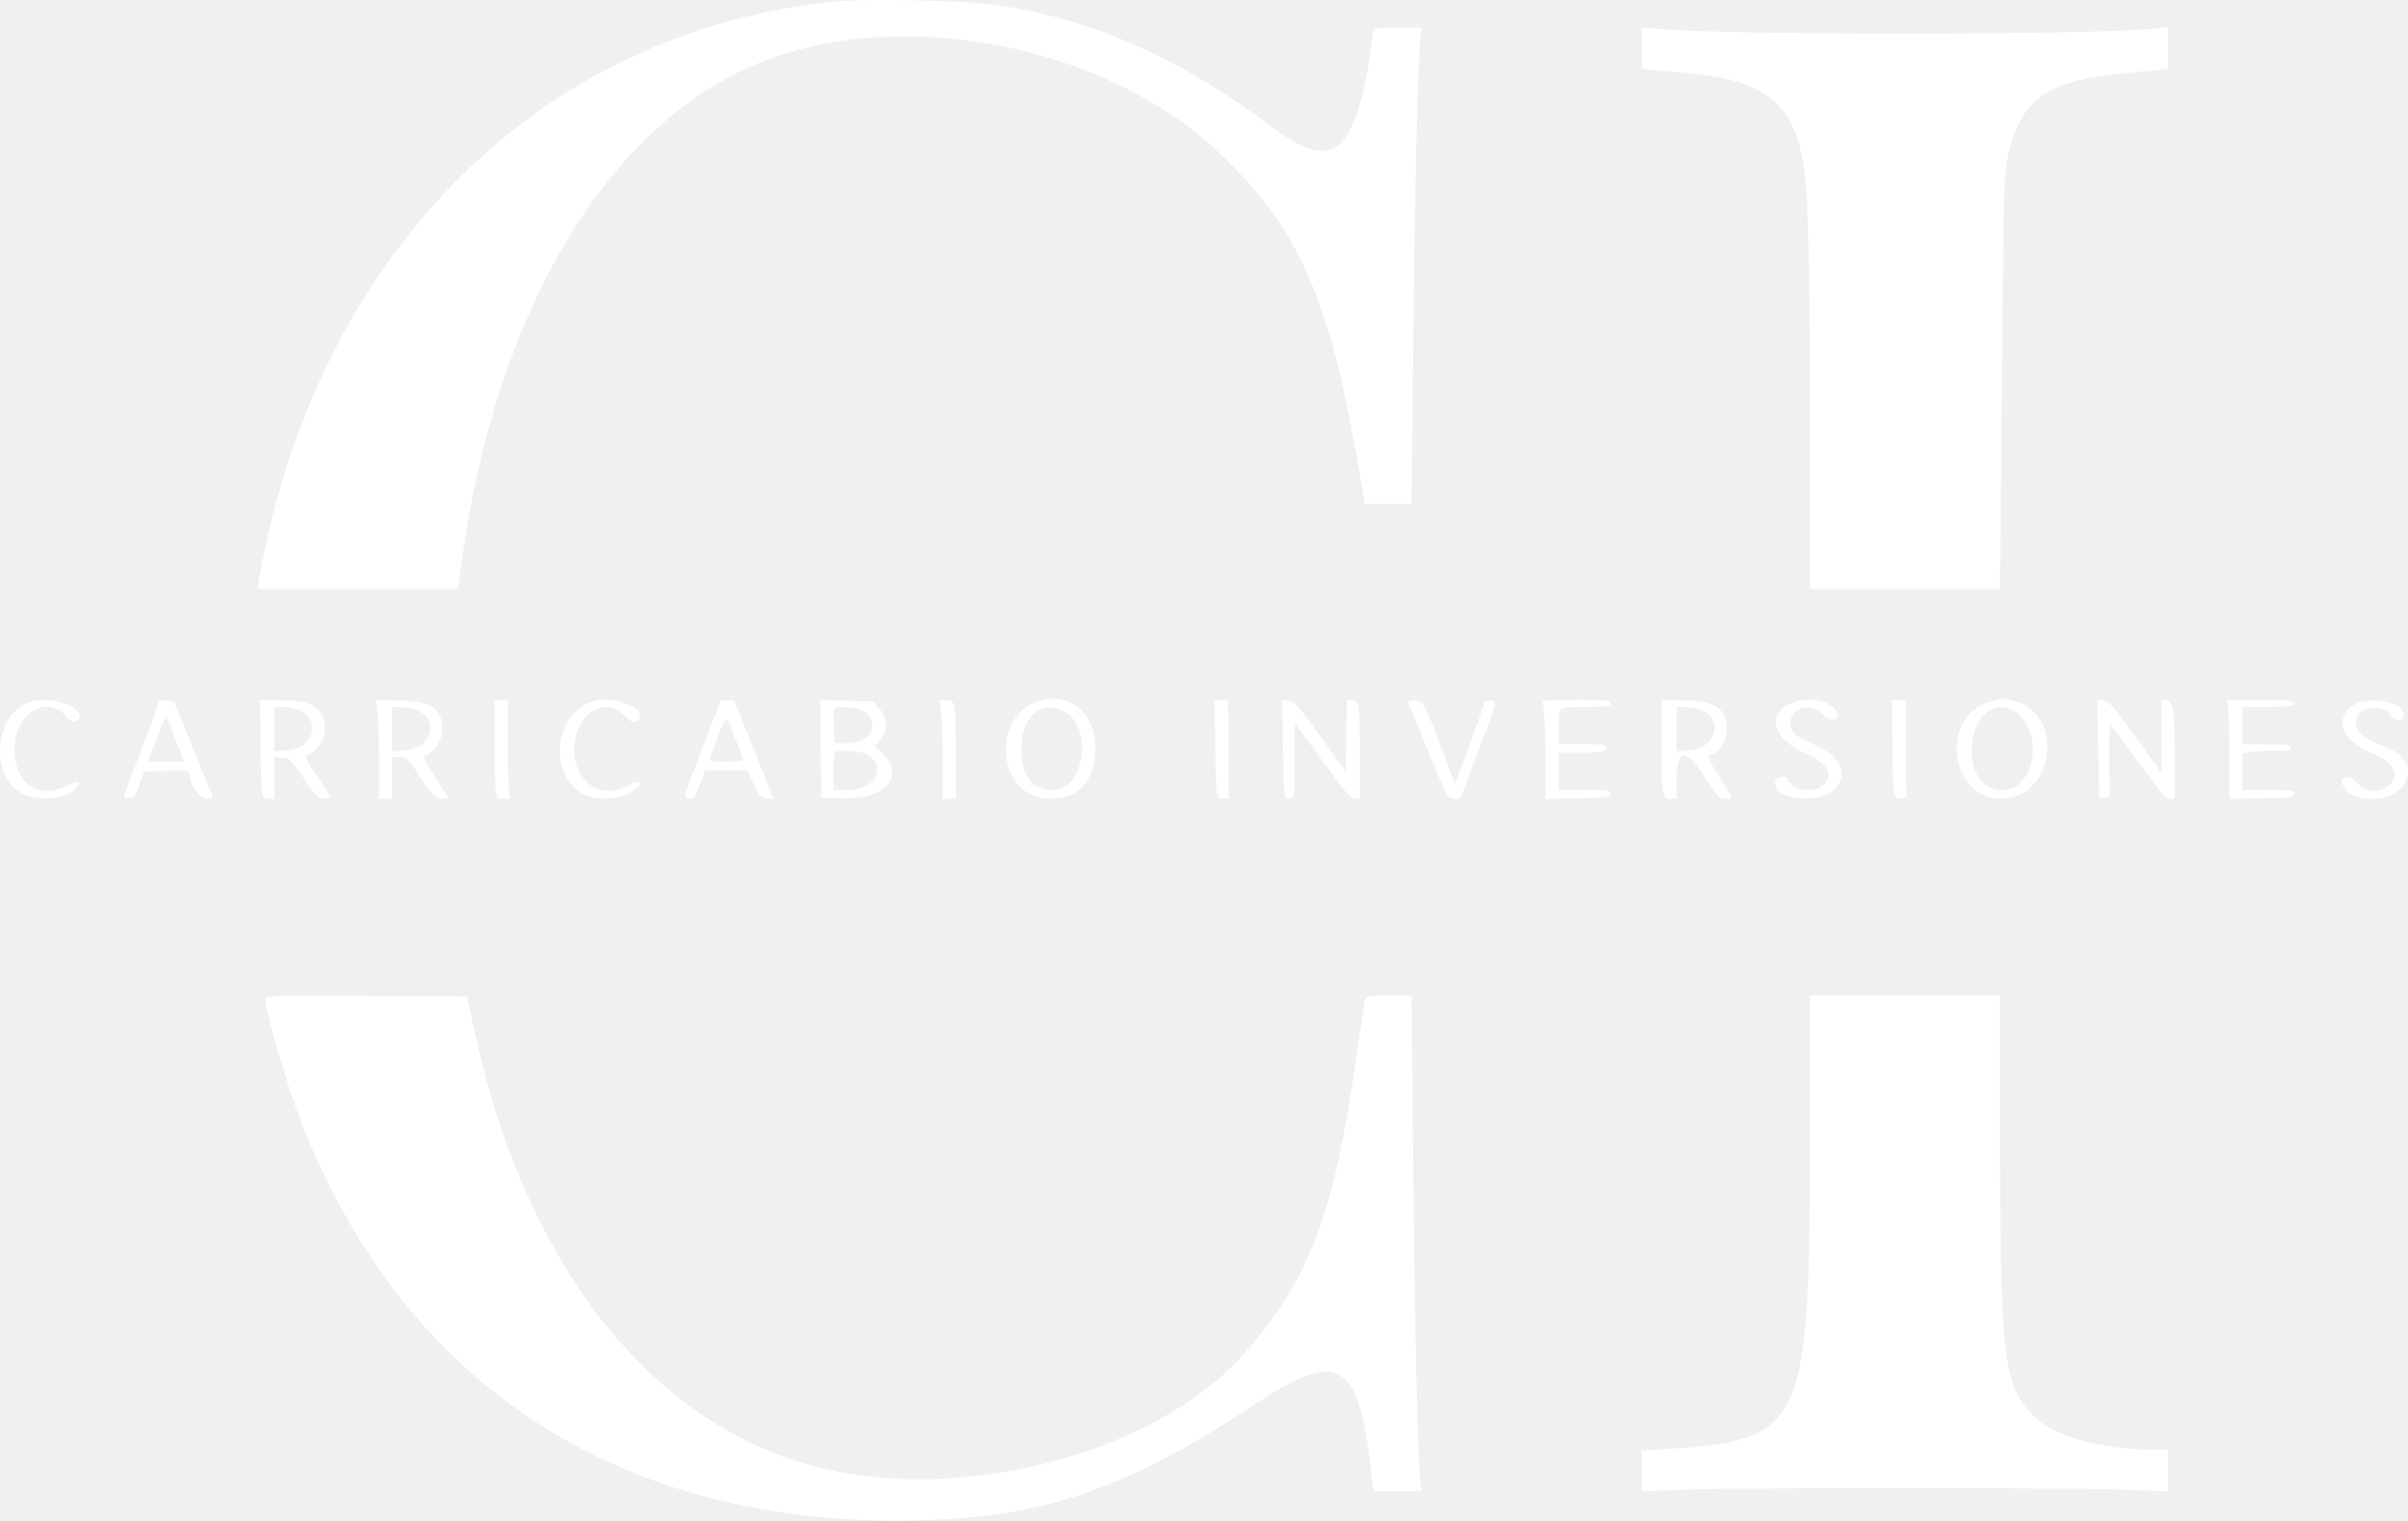
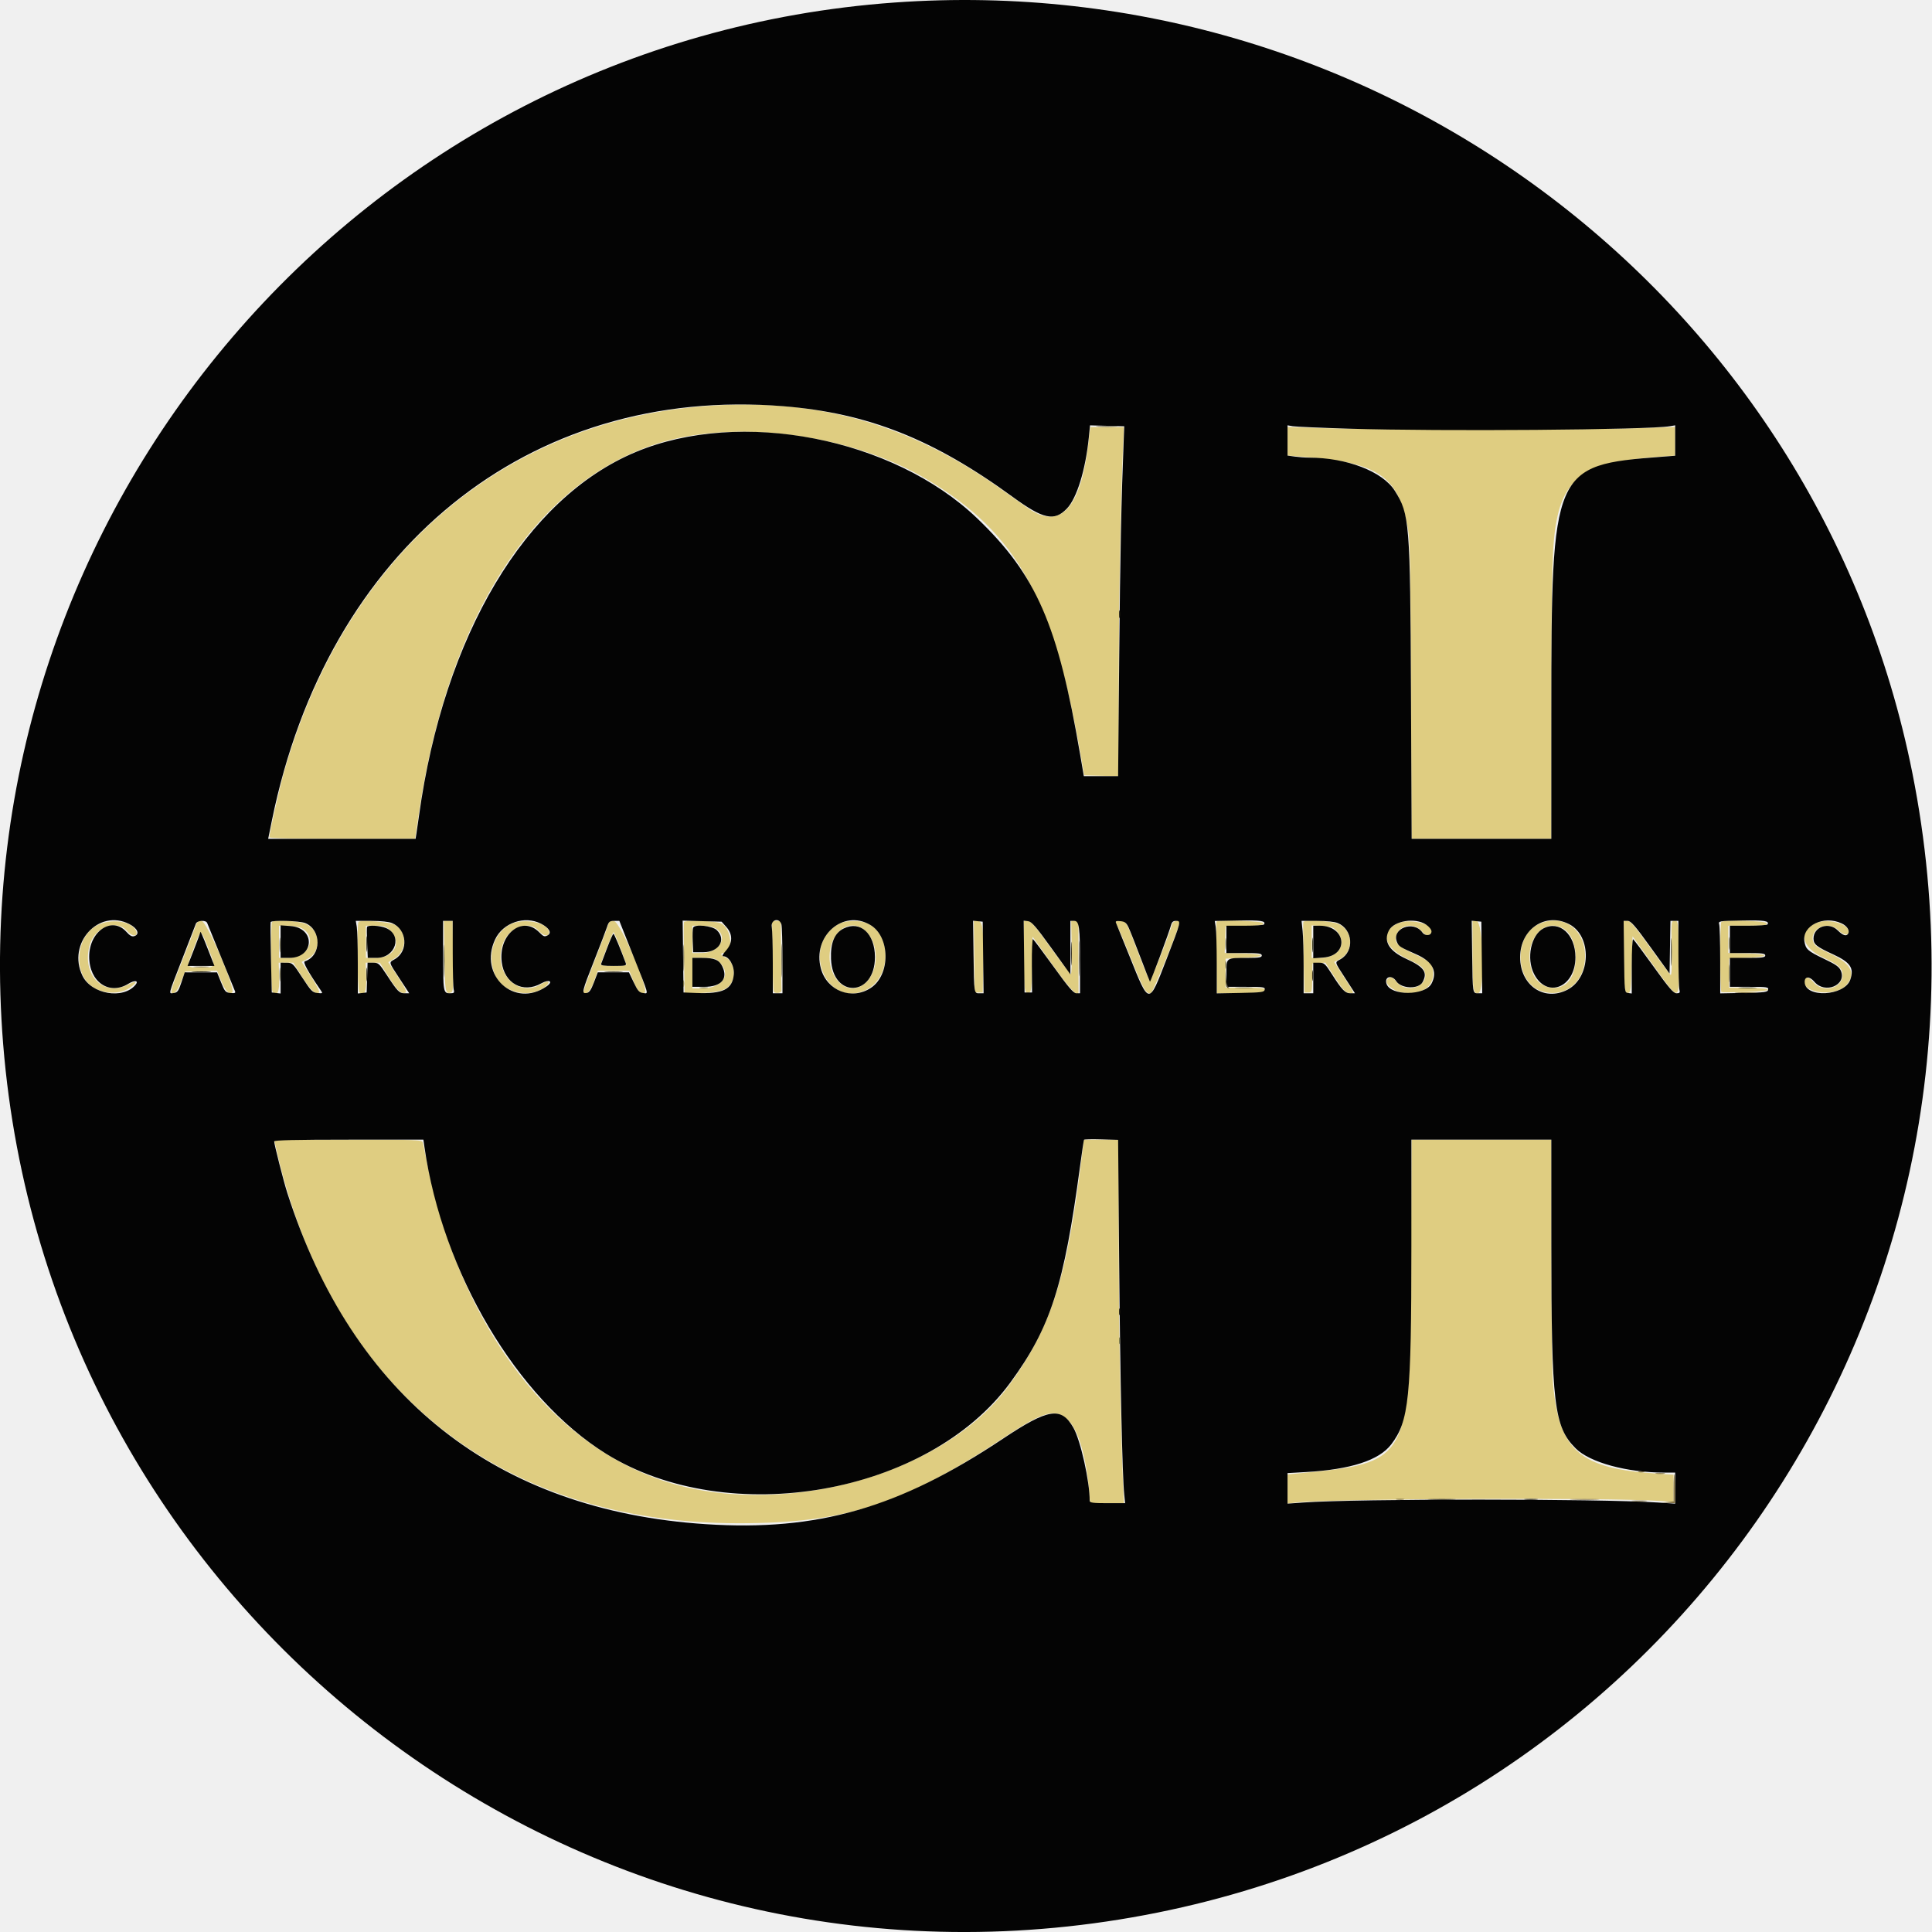
- <svg xmlns="http://www.w3.org/2000/svg" viewBox="0.18 0.14 399.74 252.4" fill="#fff">
-   <path d="M138.713.386C89.905 5.389 53.226 41.839 43.398 95.104l-.518 2.811H76.123l.202-1.179c.112-.648.448-2.892.748-4.986 5.595-39.078 22.762-68.658 46.408-79.964C147.063.511 183.057 6.819 202.772 25.68c13.486 12.904 18.508 24.745 23.519 55.462l.429 2.63h7.796l.248-25.839c.243-25.187.718-45.83 1.169-50.771l.224-2.448h-4.026c-2.297 0-4.026.148-4.026.344 0 1.769-1.276 9.291-2 11.79-2.823 9.74-6.297 10.703-15.044 4.167-15.5-11.581-29.826-17.836-46.073-20.119-4.93-.692-21.382-1.012-26.275-.51m133.998 7.716v3.458l1.541.188c.848.104 2.847.283 4.442.399 13.715.998 18.683 4.39 20.661 14.111.982 4.822 1.262 14.438 1.271 43.642l.009 28.015h31.55l.04-3.717c.023-2.045.163-17.507.312-34.361.257-29.015.31-30.821 1.015-33.977 2.049-9.184 6.546-12.387 18.993-13.529 2.465-.226 5.175-.492 6.023-.591l1.541-.18V4.643l-2.085.225c-10.475 1.131-72.878 1.133-83.228.003l-2.085-.228v3.459M99.365 116.41c-7.636 1.398-8.579 13.544-1.24 15.966 2.102.694 5.272.299 7.05-.878 2.039-1.349 1.45-2.215-.688-1.014-5.081 2.856-9.977-1.402-8.812-7.663.905-4.868 5.294-6.931 8.228-3.868 1.137 1.187 1.693 1.334 2.298.605 1.366-1.645-3.301-3.794-6.836-3.148m73.741-.023c-8.723 2.138-7.5 16.371 1.404 16.334 4.957-.021 7.743-3.362 7.487-8.982-.24-5.28-4.151-8.514-8.891-7.352m29.614-.066-.907.119.109 7.691c.125 8.759.1 8.598 1.33 8.598h.918v-8.138c0-4.476-.122-8.195-.272-8.263-.149-.069-.68-.072-1.178-.007m58.97.008-5.4.101.232 2.219c.128 1.22.232 4.892.232 8.159v5.94l5.345-.1c4.755-.089 5.358-.17 5.466-.735.111-.576-.282-.635-4.256-.635h-4.379v-6.165l3.173-.005c3.642-.005 4.805-.234 4.805-.944 0-.396-.834-.501-3.989-.501h-3.989V120.8c0-3.42-.169-3.302 4.723-3.302 1.966 0 3.656-.13 3.754-.29.489-.791-.69-.973-5.717-.879m37.494.059c-5.803 1.142-5.5 6.022.543 8.728 3.967 1.775 4.978 3.594 3.015 5.423-1.515 1.411-5.734.611-5.734-1.088 0-.553-1.815-.404-2.034.167-1.199 3.126 7.149 4.338 9.845 1.43 2.323-2.507.926-5.343-3.64-7.387-3.181-1.425-3.808-1.992-3.808-3.443 0-2.525 3.058-3.515 5.159-1.671 1.406 1.235 2.361 1.434 2.695.564.301-.785-1.18-2.253-2.551-2.528l-1.677-.336c-.299-.059-1.115.004-1.813.141m31.369.194c-8.383 2.245-6.797 16.177 1.837 16.139 8.941-.04 10.658-14.278 1.964-16.282-1.926-.443-1.562-.457-3.801.143m44.653-.253-5.392.101.224 1.123c.124.618.225 4.29.225 8.159v7.036l5.344-.1c4.755-.089 5.358-.17 5.467-.735.11-.576-.282-.635-4.257-.635h-4.378v-6.074l1.133-.227c.623-.124 2.418-.226 3.989-.226 2.297 0 2.856-.107 2.856-.544 0-.451-.685-.544-3.989-.544h-3.989v-6.165h4.149c2.282 0 4.229-.13 4.328-.29.489-.791-.69-.973-5.71-.879m-370.492.487c-5.319 2.115-6.198 11.545-1.373 14.737 2.657 1.759 7.675 1.416 9.547-.653.999-1.104.331-1.283-1.458-.389-5.188 2.591-9.255-.587-8.805-6.88.398-5.568 5.943-8.286 8.744-4.287.596.85 2.049.681 2.049-.239 0-2.087-5.543-3.545-8.704-2.289m21.599.572c-.136.559-1.462 4.14-2.945 7.958-3.103 7.986-2.979 7.465-1.742 7.316.807-.097 1.073-.45 1.723-2.29l.768-2.176 3.717-.104c2.837-.078 3.717.007 3.72.363.012 1.65 1.805 4.274 2.92 4.274.778 0 1.08-.145.946-.453-.108-.25-1.572-3.881-3.253-8.069l-3.056-7.616-1.274-.11c-1.134-.098-1.303.003-1.524.907m17.13 6.728c.121 8.761.098 8.613 1.333 8.613h.918v-6.934l1.34.112c1.246.105 1.498.346 3.536 3.377 1.957 2.91 2.327 3.276 3.413 3.38 1.444.138 1.51.341-1.218-3.711-1.451-2.156-2.02-3.284-1.709-3.389 2.066-.696 3.558-3.508 2.962-5.585-.776-2.706-2.5-3.569-7.128-3.569l-3.554-.001.107 7.707m19.425-5.477c.128 1.226.233 4.898.233 8.159v5.931h2.176v-6.89h1.276c1.189 0 1.392.181 2.954 2.629 2.267 3.552 2.959 4.261 4.16 4.261h1.011l-2.245-3.508c-1.707-2.668-2.116-3.551-1.709-3.685 1.562-.514 2.893-2.506 2.893-4.327 0-3.519-1.994-4.799-7.474-4.799h-3.508l.233 2.229m19.453 5.357c0 8.599.024 8.733 1.535 8.733 1.032 0 1.081-.064.867-1.133-.124-.624-.226-4.295-.226-8.16v-7.026h-2.176v7.586m34.526.12c-3.299 8.515-3.323 8.613-2.157 8.613.68 0 .964-.401 1.665-2.357l.845-2.357h7.032l1.075 2.266c.945 1.991 1.212 2.28 2.201 2.376l1.125.11-3.284-8.179-3.285-8.178h-2.232l-2.985 7.706m19.592.332.098 8.1 3.445.112c7.124.234 10.565-3.582 6.708-7.439l-1.27-1.27.907-1.079c1.299-1.543 1.241-3.539-.15-5.097l-1.057-1.184-4.389-.121-4.39-.121.098 8.099m19.992-5.809c.128 1.226.233 4.898.233 8.159v5.931h2.176v-7.586c0-8.605-.023-8.733-1.542-8.733h-1.1l.233 2.229m56.724 5.46c.112 8.596.13 8.728 1.204 8.565.742-.113.761-.277.711-6.191-.028-3.341.029-6.074.126-6.074s2.177 2.774 4.621 6.165c3.534 4.902 4.615 6.165 5.278 6.165h.834l-.005-7.344c-.005-8.39-.09-8.975-1.297-8.975h-.856l-.099 5.889-.1 5.888-4.188-5.798c-3.62-5.013-4.333-5.812-5.258-5.905l-1.071-.107.1 7.722m20.869-7.236c.106.249 1.503 3.691 3.104 7.649 1.601 3.957 3.101 7.425 3.335 7.706.601.724 2.128.645 2.375-.124.113-.349 1.416-3.817 2.896-7.706 3.018-7.929 3.029-7.978 1.773-7.978-.499 0-.907.166-.907.37 0 .467-4.791 13.456-4.915 13.325-.05-.053-1.102-2.789-2.338-6.08-2.72-7.246-2.934-7.615-4.399-7.615-.756 0-1.055.147-.924.453m41.951 6.573c0 8.686.097 9.293 1.496 9.293h1.042v-3.225c0-5.049 1.537-5.214 4.577-.492 2.278 3.538 2.449 3.704 3.841 3.711.982.006.98 0-1.261-3.502-1.707-2.668-2.116-3.551-1.709-3.685 1.561-.514 2.893-2.506 2.893-4.327 0-3.507-1.998-4.799-7.423-4.799h-3.456v7.026m38.362.68c.119 8.829.097 8.701 1.436 8.547.55-.064.959-.238.909-.387-.05-.15-.091-3.781-.091-8.069v-7.797l-1.178-.001h-1.179l.103 7.707m34.167.362.181 8.07H350.384l-.048-6.075c-.027-3.341.03-6.074.128-6.074.097 0 2.176 2.774 4.621 6.165 3.534 4.902 4.615 6.165 5.278 6.165h.834v-5.931c0-8.54-.235-10.388-1.321-10.388h-.855V128.479l-4.369-6.035c-3.792-5.237-4.498-6.034-5.349-6.035h-.98l.181 8.069m42.706-7.501c-3.742 2.031-2.426 6.154 2.587 8.108 3.666 1.429 4.909 3.531 3.137 5.303-1.422 1.423-3.933 1.321-5.36-.217-1.617-1.741-3.493-1.108-2.197.741 2.006 2.865 8.49 2.317 10.035-.848 1.34-2.744.058-4.681-4.227-6.385-3.509-1.396-4.43-2.536-3.663-4.533.687-1.792 4.344-2.035 5.44-.362.951 1.451 2.638 1.035 2.141-.529-.524-1.651-5.669-2.484-7.893-1.278m-341.364 1.034c3.777 1.578 2.4 6.353-1.922 6.666l-2.23.161v-7.34h1.462c.804 0 2.015.231 2.69.513m19.41-.039c3.921 1.347 2.605 6.39-1.749 6.705l-2.23.161v-7.34l1.359.02c.748.011 1.927.215 2.62.454m74.8.538c2.161 2.161.422 4.963-3.084 4.968l-2.259.003-.109-2.502c-.154-3.567-.116-3.619 2.524-3.379 1.52.137 2.443.424 2.928.91m32.33-.509c5.407 2.259 4.101 13.277-1.574 13.277-3.291 0-5.093-2.407-5.093-6.801 0-5.108 2.99-8.012 6.667-6.476m105.844-.122c4.157 1.155 2.994 6.473-1.486 6.798l-2.231.161v-7.34l1.179.002c.648.001 1.79.172 2.538.379m52.511.436c4.874 3.284 3.284 12.963-2.129 12.963-3.378 0-5.366-2.87-5.082-7.335.326-5.118 3.867-7.882 7.211-5.628m-305.448 4.532 1.453 3.717H24.747l1.465-3.81c.806-2.096 1.502-3.769 1.547-3.718.045.052.735 1.766 1.534 3.811m92.929-.199a427.304 427.304 0 0 0 1.38 3.627c.067.159-1.215.289-2.849.289-2.682 0-2.946-.062-2.72-.635.138-.349.763-1.981 1.389-3.626 1.4-3.681 1.275-3.696 2.8.345m21.737 2.64c3.582 1.853 1.668 5.99-2.771 5.99h-2.657v-3.022c0-1.662.109-3.131.242-3.264.454-.453 4.143-.243 5.186.296m-99.713 40.71c.008 2.176 3.641 14.606 6.056 20.725 16.845 42.67 51.598 65.835 98.746 65.818 23.065-.009 37.258-4.61 59.367-19.244 14.265-9.442 17.419-7.454 19.521 12.306l.221 2.085h7.984l-.217-2.266c-.444-4.645-.921-26.302-1.161-52.766l-.248-27.289h-3.76c-2.68 0-3.807.13-3.924.453-.09.25-.746 4.534-1.457 9.52-3.753 26.289-7.538 36.482-18.18 48.947-15.102 17.692-49.771 26.304-74.444 18.493-26.28-8.32-45.847-34.351-53.83-71.61l-1.204-5.621-16.737-.095c-15.77-.089-16.736-.057-16.733.544m256.387 22.851c-.002 48.348-.96 50.413-24.024 51.82l-3.898.238v6.789l7.343-.276c9.593-.36 62.844-.356 72.53.005l7.525.281v-6.908h-1.828c-9.16 0-17.075-2.157-20.507-5.589-5.013-5.014-5.555-9.553-5.576-46.723l-.013-23.119h-31.55l-.002 23.482" fill-rule="evenodd" />
+ <svg xmlns="http://www.w3.org/2000/svg" viewBox="-0.15 -0.17 400.29 400.37">
+   <g fill-rule="evenodd">
+     <path d="M145.684 84.011c-42.138 3.303-74.425 31.489-87.007 75.957-.905 3.2-3.01 12.544-3.01 13.364 0 .219 5.201.335 15.096.335h15.096l.92-6.084c6.048-40 23.83-67.514 48.939-75.722 16.19-5.292 40.314-2.159 56.206 7.3 18.715 11.14 26.3 24.849 32.001 57.839l.605 3.5 3.568.095 3.569.094.008-17.594c.008-17.043.392-39.25.86-49.678l.228-5.084h-6.976l-.398 3.417c-1.575 13.535-5.885 18.079-12.629 13.313a3343.73 3343.73 0 0 1-5.478-3.886c-19.155-13.611-38.429-18.982-61.598-17.166m120.983 7.255v2.963l4.735.397c14.161 1.186 18.269 4.135 20.162 14.473.494 2.698.577 6.77.684 33.818l.123 30.75h28.962l.004-28.084c.003-27.96.178-33.566 1.195-38.404 1.839-8.742 6.72-11.665 21.218-12.704l3.25-.233v-5.94l-7.75.266c-4.263.146-18.85.265-32.417.265-13.566 0-28.154-.119-32.416-.265l-7.75-.266v2.964M19.966 191.595c-4.335 2.264-5.029 9.64-1.182 12.55 2.22 1.679 5.796 1.858 7.949.399 1.684-1.141 1.504-1.651-.253-.717-5.178 2.753-9.831-2.01-8.026-8.217 1.068-3.676 5.586-5.348 7.726-2.86 1.131 1.315 2.504 1.195 1.781-.155-1.036-1.937-5.205-2.458-7.995-1m20.349.322c-.222.687-1.434 3.839-2.693 7.004-2.21 5.555-2.572 6.751-2.039 6.741.62-.013 1.074-.635 1.82-2.495l.803-2 3.314-.089 3.313-.089.834 2.057c.873 2.155 1.717 3.037 2.324 2.429.729-.729-5.333-14.808-6.376-14.808-.742 0-.966.215-1.3 1.25m15.907-1.028c-.33.33-.259 13.869.075 14.397.901 1.422 1.538.099 1.42-2.949l-.117-3.004h3.016l1.895 2.989c1.776 2.801 2.71 3.66 3.47 3.19.176-.109-.568-1.58-1.653-3.27l-1.973-3.072 1.15-.59c3.009-1.544 2.846-5.848-.277-7.266-1.39-.63-6.491-.94-7.006-.425m17.945-.049c-.412.197-.272 14.188.146 14.606 1.017 1.018 1.521-.09 1.413-3.108l-.107-3.005h2.95l1.778 2.855c1.789 2.874 2.638 3.684 3.513 3.348.356-.137-.03-.951-1.54-3.25l-2.014-3.068 1.171-.669c2.761-1.578 2.838-5.664.133-7.09-1.063-.56-6.601-1.02-7.443-.619m17.775 7.076c.111 7.414.203 7.961 1.274 7.621.58-.183.612-.639.522-7.533l-.096-7.337-.904-.001h-.905l.109 7.25m13.888-6.628c-3.756 1.707-5.268 6.919-3.189 10.994 1.767 3.465 7.475 4.495 10.373 1.872 1.036-.938.367-1.238-.948-.425-4.994 3.087-10.226-2.517-7.939-8.505 1.284-3.361 5.429-4.749 7.386-2.474.993 1.155 2.248 1.255 2.094.167-.267-1.878-5.032-2.875-7.777-1.629m20.02.265c-.128.508-1.369 3.818-2.759 7.356-1.39 3.537-2.441 6.519-2.335 6.625.586.586 1.481-.379 2.192-2.364l.779-2.17h6.536l.83 2.075c.875 2.187 1.476 2.828 2.34 2.497 1.054-.405-5.046-14.713-6.326-14.84-.879-.087-1.059.03-1.257.821m15.742-.636c-.063.137-.058 3.531.009 7.541l.124 7.292 3.554-.151c3.997-.17 5.401-.679 6.215-2.255.963-1.861.169-4.649-1.471-5.17-.705-.224-.963-.841-.351-.841 2.29 0 1.856-5.201-.517-6.193-1.196-.499-7.354-.682-7.563-.223m18.333 6.833c.051 3.896.163 7.281.249 7.523.196.551 1.671.378 1.626-.19-.018-.229-.056-3.566-.083-7.416l-.05-7-.917-.001h-.917l.092 7.084m13.908-6.529c-8.127 4.284-2.985 17.604 5.337 13.824 5.43-2.467 5.605-11.696.263-13.928-1.442-.602-4.363-.548-5.6.104m27.911 6.862.089 7.417H203.5l.103-5.333c.145-7.571-.085-9.5-1.136-9.5h-.813l.09 7.416m10.261-.333c.005 7.131.156 8.182 1.12 7.812.445-.171.54-1.075.617-5.912l.091-5.71 4.167 5.856c3.765 5.291 5.428 6.987 5.347 5.454-.008-.138-.014-3.475-.014-7.417v-7.166l-.75-.001h-.75l.112 5.5c.062 3.026-.019 5.501-.18 5.501-.16 0-2.064-2.475-4.23-5.5-3.211-4.485-4.086-5.5-4.737-5.5H212l.005 7.083m18.995-6.9c0 .101.251.663.558 1.25.306.587 1.641 3.764 2.965 7.061 2.364 5.886 2.91 6.795 3.862 6.429.397-.152 5.978-13.903 5.956-14.673-.015-.522-1.411-.224-1.56.333-.594 2.205-4.422 11.89-4.657 11.78-.16-.075-1.199-2.55-2.31-5.5-2.558-6.793-2.597-6.863-3.826-6.863-.543 0-.988.082-.988.183m20.972-.045c-.076.076-.096 3.451-.043 7.5l.096 7.362 4.237-.005c4.498-.005 5.738-.174 5.738-.784 0-.261-1.262-.378-4.083-.378h-4.084v-6l3.667-.167c4.858-.22 4.797-.805-.097-.927l-3.763-.095.097-2.739.096-2.739 3.917-.094c3.179-.076 3.917-.186 3.917-.583 0-.46-9.249-.795-9.695-.351m17.964.112c-.056.137-.028 3.475.064 7.416l.167 7.167h.787c.766 0 .789-.082.833-3l.046-3 1.334-.09 1.333-.09 2 3.09c1.63 2.519 2.169 3.109 2.917 3.195 1.194.138 1.231.253-1.085-3.328l-2.001-3.095 1.123-.576c2.998-1.538 2.863-5.889-.226-7.292-1.421-.645-7.063-.952-7.292-.397m19.463.307c-3.631 1.79-2.707 5.009 2.096 7.299 2.522 1.202 3.169 1.665 3.523 2.521 1.247 3.01-3.508 4.936-5.709 2.312-.957-1.141-1.37-1.253-1.969-.531-.68.819 1.18 2.395 3.181 2.696 3.652.547 6.312-1.059 6.312-3.811 0-2.121-.409-2.547-4.086-4.256-3.478-1.617-4.131-2.389-3.438-4.062.805-1.943 3.521-2.335 5.024-.725.996 1.066 1.241 1.154 1.951.704 2.369-1.501-4.101-3.518-6.885-2.147m15.606 6.526c.005 7.282.126 8.069 1.202 7.862 1.422-.273 1.032-14.945-.398-14.945H305l.005 7.083m13.79-6.446c-5.525 2.509-4.96 12.415.799 14.015 4.703 1.306 8.725-2.068 8.725-7.319 0-5.66-4.633-8.917-9.524-6.696m17.543 6.113c.005 7.329.123 8.338.955 8.178.466-.089.563-.905.707-5.918l.167-5.814 4.121 5.739c5.856 8.155 5.578 8.237 5.45-1.605-.096-7.314-.098-7.33-.834-7.331-.736 0-.737.007-.632 5.7.067 3.595-.012 5.628-.215 5.503-.176-.109-2.097-2.674-4.268-5.7-3.107-4.332-4.107-5.502-4.701-5.502h-.755l.005 6.75m20.218-6.528c-.308.308-.282 14.377.027 14.525.138.066 2.395.06 5.017-.013 5.893-.164 6.292-.772.557-.848l-3.99-.053v-6l3.666-.167c4.852-.22 4.8-.805-.083-.927l-3.75-.095v-5.644h4c3.333 0 4-.084 4-.5 0-.525-8.935-.787-9.444-.278m19.552.246c-3.671 1.66-2.929 5.051 1.559 7.12 3.187 1.47 4 2.209 4 3.636 0 2.849-4.221 3.802-6.116 1.38-.833-1.064-1.884-1.135-1.884-.128 0 2.617 6.572 3.262 8.75.858 2.153-2.377 1.081-4.499-3.303-6.534-2.4-1.114-3.202-1.655-3.461-2.336-1.067-2.808 3.036-4.725 5.255-2.455 1.02 1.044 2.225 1.084 2.025.067-.322-1.632-4.561-2.632-6.825-1.608m-313.771 1.034c3.381 1.748 1.535 6.164-2.578 6.164h-2.092v-6.666h1.85c1.017 0 2.286.226 2.82.502m18.307.414c2.613 2.425.996 5.75-2.796 5.75h-2.181v-6.666h1.994c1.715 0 2.134.128 2.983.916m67.151-.54c3.24 1.477 1.411 5.275-2.545 5.285l-1.917.005v-5.666h1.818c1 0 2.19.169 2.644.376m31.227.527c3.247 2.732 3.049 9.093-.355 11.373-3.973 2.66-8.186-2.694-6.549-8.323 1.06-3.647 4.427-5.135 6.904-3.05m97.856.217c2.224 2.585.432 5.546-3.356 5.546h-1.855v-6.744l2.211.141c1.908.121 2.32.266 3 1.057m47.061-.444c3.172 1.934 3.297 9.51.19 11.546-2.294 1.502-5.546.374-6.628-2.301-2.406-5.945 1.844-12.046 6.438-9.245m-280.815 4.261c1.471 3.73 1.471 3.729-1.624 3.729-3.075 0-3.041.079-1.624-3.686 1.715-4.556 1.471-4.552 3.248-.043m85.293-.321c.687 1.806 1.25 3.381 1.25 3.5 0 .119-1.2.217-2.667.217-1.467 0-2.667-.108-2.667-.241 0-.444 2.487-6.759 2.661-6.759.095.001.735 1.478 1.423 3.283m20.609 3.025c2.516 2.516.474 5.359-3.849 5.359h-1.844v-6.334h2.359c2.163 0 2.44.081 3.334.975m-92.168 37.609c11.161 50.206 45.903 78.601 96.142 78.578 22.029-.01 34.028-3.896 54.981-17.807 8.353-5.545 10.66-6.134 13.368-3.41 1.989 2 3.59 7.492 4.17 14.305l.234 2.75h7.006l-.228-5.25c-.481-11.057-.848-32.995-.856-51.166L231.667 236h-7.208l-.432 3.583c-3.006 24.937-6.306 35.28-15.129 47.417-13.626 18.744-47.891 27.956-72.335 19.448-23.882-8.313-42.054-33.492-48.557-67.281-.212-1.1-.46-2.263-.551-2.584-.156-.544-1.182-.583-15.484-.583H56.654l.204.917m235.38 25.166c-.219 40.99-.152 40.867-23.655 43.115l-1.916.183v6.038l1.583-.202c6.473-.829 64.978-1.091 75.667-.34l2.75.194V305.432l-3.442-.223c-15.997-1.034-20.268-4.711-21.538-18.542-.207-2.256-.352-13.473-.353-27.25L321.333 236h-28.956l-.139 26.083" fill="#dfcd81" />
+     <path d="M185.167.358C74.57 8.332-8.437 105.367.506 216.224c9.299 115.259 114.271 198.719 228.661 181.799C342.95 381.193 418.743 273.153 396.146 160 376.505 61.647 285.908-6.905 185.167.358m-22.935 83.656c17.466 1.42 31.08 6.813 47.538 18.832 6.264 4.575 8.569 5.07 11.153 2.398 2.083-2.155 3.886-8.009 4.57-14.838l.244-2.428 3.547.094 3.547.095-.093 2.333c-.52 12.977-.76 24.417-.953 45.417l-.228 24.75h-7.105l-.754-4.417c-4.608-27.005-9.064-37.237-21.337-48.997-17.438-16.71-49.063-22.846-70.795-13.735-22.813 9.563-39.721 37.938-44.879 75.315a233.092 233.092 0 0 1-.543 3.75l-.174 1.084H55.422l.762-3.751c11.455-56.378 53.206-90.199 106.048-85.902M279.5 88.669c18.966.58 61.947.247 66.417-.515L347 87.97v6.303l-2.917.224c-22.458 1.717-22.741 2.375-22.747 52.92l-.003 26.25h-28.948l-.138-30.25c-.163-35.393-.293-37.023-3.346-41.874-2.521-4.005-9.959-6.876-17.814-6.876-.73 0-2.023-.096-2.874-.212l-1.546-.212V87.97l1.083.187c.596.102 5.883.333 11.75.512m-17.708 102.732c-.091.146-1.881.266-3.978.266H254v5.666h3.667c3.037 0 3.666.086 3.666.5 0 .406-.548.501-2.916.505-4.559.007-4.417-.096-4.417 3.201v2.794h4.024c3.654 0 4.015.054 3.913.584-.1.519-.654.593-5.025.675l-4.912.092-.004-6.258c-.002-3.443-.096-6.818-.208-7.5l-.206-1.241 4.959-.093c4.616-.086 5.7.081 5.251.809m104.333 0c-.09.146-1.88.266-3.978.266h-3.814v5.666H362c3.037 0 3.667.086 3.667.5 0 .414-.63.5-3.667.5h-3.667v6h4.025c3.653 0 4.014.054 3.912.584-.099.519-.653.593-5.024.675l-4.913.092-.004-6.758c-.003-3.718-.094-7.093-.203-7.5-.198-.739-.182-.741 4.754-.834 4.611-.086 5.695.081 5.245.809m-339.486-.082c1.728.882 2.244 2.128 1.04 2.511-.475.15-.925-.095-1.64-.895-2.966-3.319-7.706-.151-7.706 5.15 0 5.218 4.139 8.071 8.13 5.605 1.299-.803 2.206-.664 1.47.226-2.552 3.084-9.137 1.961-10.994-1.875-3.243-6.7 3.334-13.97 9.7-10.722m16.137-.236c.099.23 1.398 3.417 2.887 7.084a1141.97 1141.97 0 0 0 2.9 7.107c.144.328-.096.414-.933.334-1.04-.1-1.189-.266-1.961-2.188l-.836-2.079-3.352-.004-3.352-.004-.69 2.084c-.591 1.784-.816 2.098-1.565 2.188-1.13.137-1.266.687 1.743-7.046 1.44-3.699 2.71-6.988 2.823-7.309.241-.684 2.055-.814 2.336-.167m20.345.043c3.426 1.431 3.356 6.787-.102 7.925-.447.147.638 2.128 3.229 5.891.529.768.523.774-.607.667-1.034-.099-1.328-.397-3.141-3.184-1.931-2.97-2.043-3.076-3.25-3.084l-1.25-.008v6.378l-.917-.106-.916-.105-.167-7.167c-.092-3.941-.12-7.279-.064-7.416.184-.446 6.024-.276 7.185.209m17.973-.005c3.136 1.327 3.467 5.832.551 7.491-1.248.711-1.306.483 1.016 4.018l1.993 3.037h-.942c-1.116 0-1.466-.357-3.68-3.75-1.569-2.405-1.765-2.584-2.846-2.584h-1.161l-.096 3.084-.096 3.083-.916.105-.917.106-.004-6.272c-.002-3.45-.096-6.835-.21-7.522l-.207-1.25H76.8c1.971 0 3.638.176 4.294.454m12.577 6.296c.003 3.712.095 7.087.206 7.5.176.655.075.75-.799.75-1.356 0-1.401-.266-1.407-8.25l-.004-6.75h2l.004 6.75m18.301-6.166c1.702.871 2.288 1.92 1.352 2.42-.628.337-.855.254-1.721-.632-3.5-3.581-8.501.39-7.778 6.176.555 4.443 4.418 6.523 8.183 4.407 1.68-.944 2.601-.426 1.101.619-6.633 4.622-14.164-2.265-10.653-9.741 1.623-3.456 6.115-4.99 9.516-3.249m19.046 6.499c3.434 8.64 3.261 7.992 2.095 7.858-.796-.091-1.103-.439-1.935-2.191l-.989-2.084h-6.464l-.794 2.084c-.605 1.588-.969 2.108-1.529 2.19-1.073.155-.985-.222 1.551-6.647 1.257-3.187 2.469-6.356 2.692-7.043.359-1.102.534-1.25 1.482-1.25h1.075l2.816 7.083m19.343-5.828c1.367 1.531 1.345 3.297-.062 4.9-.72.819-.881 1.178-.53 1.178 1.17 0 2.313 2.027 2.143 3.798-.295 3.067-2.235 4.02-7.745 3.806l-2.667-.104-.09-7.445-.09-7.444 4.035.111 4.035.111.971 1.089m11.429-.505c.11.412.203 3.787.205 7.5l.005 6.75h-2l-.004-6.25c-.002-3.438-.096-6.813-.21-7.5-.253-1.534 1.603-1.997 2.004-.5m18.398.078c4.162 2.439 4.242 10.334.132 13.054-3.956 2.617-9.103.622-10.358-4.016-1.81-6.691 4.586-12.344 10.226-9.038m23.402 6.755.089 7.417h-.85c-1.142 0-1.12.142-1.231-7.932l-.098-7.099 1 .099 1 .098.09 7.417m14.141-1.957 3.936 5.46v-11.086h.788c1.042 0 1.212 1.263 1.212 9.046v5.954h-.756c-.595 0-1.603-1.176-4.736-5.523-2.189-3.038-4.105-5.601-4.258-5.696-.154-.094-.259 2.354-.234 5.44l.045 5.612h-1.561l-.09-7.439-.09-7.44.904.106c.743.087 1.607 1.081 4.84 5.566m15.997-4.26c.31.66 1.41 3.435 2.445 6.167 1.036 2.731 1.927 5.011 1.981 5.065.117.118 4.027-10.367 4.356-11.682.17-.68.434-.916 1.026-.916 1.113 0 1.113 0-1.937 7.909-3.724 9.658-3.559 9.668-7.632-.472-1.459-3.632-2.744-6.803-2.855-7.045-.151-.329.085-.414.926-.333.922.088 1.23.326 1.69 1.307m43.366-.912c3.136 1.327 3.467 5.832.551 7.491-1.233.702-1.312.391 1.009 3.981l1.988 3.074h-.929c-1.105 0-1.741-.651-3.824-3.917-1.436-2.25-1.623-2.417-2.716-2.417H272v6.334h-2v-5.451c0-2.999-.096-6.374-.214-7.5l-.214-2.049h3.225c1.974 0 3.64.176 4.297.454m18.273.309c.644.433 1.133 1.046 1.133 1.417 0 .891-1.301 1.047-1.884.225-1.869-2.635-6.539-.796-5.237 2.062.385.846.589.972 3.975 2.468 3.38 1.493 4.451 3.541 3.159 6.04-1.324 2.56-8.527 2.605-9.336.058-.476-1.501 1.108-1.926 2.016-.54 1.044 1.593 4.65 1.712 5.47.181 1.08-2.018.305-3.119-3.376-4.796-3.574-1.629-4.808-3.659-3.599-5.918 1.073-2.005 5.464-2.69 7.679-1.197m11.556 6.82.09 7.417h-.85c-1.151 0-1.133.112-1.238-7.932l-.092-7.099 1 .099 1 .098.09 7.417m18.09-6.91c4.785 2.441 4.562 11.064-.351 13.598-4.856 2.505-9.82-.926-9.797-6.771.023-5.823 5.239-9.332 10.148-6.827m16.885 4.784 3.935 5.458.092-5.458.091-5.457H347.667l.004 6.75c.003 3.712.095 7.087.206 7.5.167.624.067.75-.593.75-.644 0-1.535-1.035-4.74-5.502-2.171-3.026-4.081-5.585-4.246-5.687-.171-.105-.298 2.248-.298 5.526v5.709l-.75-.106c-.749-.107-.75-.117-.84-7.524l-.089-7.416h.82c.679 0 1.503.946 4.757 5.457m39.623-4.925c1.117.53 1.71 1.491 1.314 2.131-.369.597-1.093.361-2.159-.705-1.828-1.828-5.009-.753-5.009 1.694 0 1.205.609 1.696 4.093 3.3 3.546 1.632 4.354 2.825 3.532 5.214-1.191 3.462-9.459 3.871-9.459.469 0-1.183 1.023-1.192 2.01-.018 2.181 2.592 6.731.712 5.496-2.271-.338-.816-1.023-1.304-3.469-2.47-3.409-1.625-3.823-1.993-4.088-3.628-.532-3.276 4.04-5.471 7.739-3.716M58 194.96v3.373h1.808c5.229 0 5.457-6.221.242-6.598l-2.05-.148v3.373m17.916-3.043c-.069.137-.063 1.637.013 3.333l.137 3.083h1.826c3.969 0 5.438-4.727 1.925-6.195-1.197-.5-3.693-.642-3.901-.221m67.572.16c-.103.269-.143 1.524-.088 2.789l.1 2.301 2.077-.003c3.259-.005 4.844-2.557 2.836-4.566-.922-.921-4.621-1.313-4.925-.521m31.179.174c-1.895.946-2.73 2.969-2.604 6.308.313 8.245 9.109 7.866 9.102-.392-.005-4.883-3.039-7.645-6.498-5.916M272 195.04v3.373l2.05-.148c5.46-.395 4.796-6.598-.706-6.598H272v3.373m47.685-2.807c-2.574 1.346-3.574 6.219-1.935 9.427 2.659 5.204 8.599 2.793 8.576-3.481-.017-4.738-3.312-7.688-6.641-5.946m-278.352.855c0 .109-.588 1.709-1.308 3.555L38.717 200h5.566l-1.329-3.409c-1.233-3.165-1.621-4.003-1.621-3.503m84.344 3.162c-.607 1.604-1.174 3.104-1.259 3.333-.117.312.531.417 2.582.417 2.467 0 2.717-.058 2.523-.583-1.134-3.078-2.393-6.081-2.549-6.082-.106-.001-.689 1.311-1.297 2.915m17.656 5.083v3h2.437c3.539 0 5.005-1.634 3.777-4.209-.658-1.379-1.631-1.791-4.235-1.791h-1.979v3m88.444 60.271c.205 23.9.644 43.935 1.052 47.979l.177 1.75h-3.67c-2.982 0-3.669-.09-3.669-.483 0-4.051-1.896-12.559-3.377-15.151-2.526-4.423-5.178-4.008-14.616 2.288-21.516 14.351-38.367 19.201-61.507 17.702-43.487-2.818-73.252-26.374-86.791-68.689-.747-2.334-2.709-10.038-2.709-10.636 0-.258 4.511-.364 15.462-.364h15.462l.227 1.583c3.731 25.978 19.164 52.036 37.609 63.498 25.411 15.793 66.783 8.512 83.8-14.748 8.336-11.394 11.132-20.072 14.441-44.819.392-2.926.762-5.401.822-5.5.061-.099 1.676-.134 3.589-.077l3.478.104.22 25.563m89.561-3.687c.008 32.924.565 37.59 5.027 42.052 2.933 2.933 10.641 5.031 18.485 5.031H347v6.432l-3.583-.233c-12.446-.808-62.196-.808-73.5 0l-3.25.233v-6.33l3.781-.216c9.33-.533 15.187-2.43 17.708-5.735 3.689-4.836 4.169-9.565 4.174-41.068l.003-22.083h29l.005 21.917" fill="#040404" />
+     <path d="M227.429 88.247c1.061.066 2.711.065 3.667-.002.955-.067.087-.121-1.929-.12-2.017 0-2.799.055-1.738.122m-65.626 110.586c0 3.117.05 4.437.111 2.933.062-1.503.062-4.053.001-5.666-.061-1.613-.112-.383-.112 2.733m-20.339-.5c0 2.475.052 3.488.117 2.25a52.758 52.758 0 0 0 0-4.5c-.065-1.237-.117-.225-.117 2.25m-16.047 2.912c.87.069 2.295.069 3.166 0s.159-.125-1.583-.125-2.454.056-1.583.125M253.8 202.64c.024 1.304.173 1.845.533 1.943.348.093.38.048.105-.147-.217-.155-.457-1.029-.533-1.942l-.138-1.661.033 1.807" fill="#5c5434" />
+     <path d="M40.259 200.244c.784.071 1.984.07 2.666-.002.683-.071.042-.129-1.425-.128-1.467.001-2.025.06-1.241.13m319.491 5.336c1.054.066 2.779.066 3.833 0 1.054-.066.192-.121-1.916-.121-2.109 0-2.971.055-1.917.121m-20.333 99.316c.32.084.845.084 1.166 0 .321-.083.059-.152-.583-.152-.642 0-.904.069-.583.152m3.671.343c.507.077 1.257.075 1.667-.004.41-.079-.005-.142-.922-.14-.916.003-1.252.068-.745.144m3.579 2.908v2.813l-1.25.131-1.25.13 1.416.056 1.417.056v-3c0-1.65-.075-3-.167-3-.091 0-.166 1.266-.166 2.814m-57.417 2.422a4.776 4.776 0 0 0 1.5 0c.412-.08.075-.145-.75-.145s-1.163.065-.75.145m36.515.012c1.429.063 3.679.063 5 0 1.321-.064.152-.115-2.598-.114-2.75 0-3.831.052-2.402.114m12.494.33c.784.071 1.984.07 2.666-.002.683-.072.042-.129-1.425-.128-1.467.001-2.025.06-1.241.13" fill="#847446" />
+     <path d="M57.779 195.667c0 1.375.059 1.937.13 1.25.072-.688.072-1.813 0-2.5-.071-.688-.13-.125-.13 1.25m300.328-.334c0 1.192.06 1.679.134 1.084.074-.596.074-1.571 0-2.167-.074-.596-.134-.108-.134 1.083m-104.337.167c.002 1.1.064 1.51.138.911.074-.599.073-1.499-.003-2-.076-.501-.137-.011-.135 1.089m-.019 4.333c.003.734.072.994.151.58.08-.415.077-1.015-.006-1.334-.084-.318-.149.021-.145.754m104.367 1.667c-.001 1.65.056 2.367.126 1.593.069-.773.07-2.123.001-3-.068-.876-.126-.243-.127 1.407m-300.342.333c.002 1.284.062 1.768.134 1.076.072-.691.071-1.741-.003-2.333-.073-.592-.132-.026-.131 1.257m83.635 1.834c0 .641.068.904.152.583a2.734 2.734 0 0 0 0-1.167c-.084-.321-.152-.058-.152.584m3.506.902a4.776 4.776 0 0 0 1.5 0c.412-.08.075-.145-.75-.145s-1.163.065-.75.145m111.166.009c.871.069 2.296.069 3.167 0 .871-.068.158-.125-1.583-.125-1.742 0-2.454.057-1.584.125" fill="#7a744c" />
+     <path d="M231.751 127.167c.003.733.072.994.151.579.08-.415.077-1.015-.006-1.333-.084-.319-.149.02-.145.754m-8.28 71.333c0 3.3.05 4.605.111 2.9a98.35 98.35 0 0 0-.001-6c-.061-1.595-.11-.2-.11 3.1m122.661-1.333c0 2.566.052 3.572.116 2.235a57.164 57.164 0 0 0-.001-4.667c-.064-1.229-.116-.135-.115 2.432M75.781 195.5c.001 1.467.06 2.025.13 1.241.071-.784.07-1.984-.002-2.666-.072-.683-.129-.042-.128 1.425m146.013 2c.001 2.2.055 3.057.12 1.904a40.713 40.713 0 0 0-.001-4c-.066-1.047-.12-.104-.119 2.096m-146.018 4.333c.002 1.284.062 1.768.134 1.076.072-.691.071-1.741-.003-2.333-.073-.592-.132-.026-.131 1.257m-35.848-.587c.968.068 2.468.067 3.333-.001.865-.069.072-.124-1.761-.123-1.833.001-2.541.057-1.572.124m191.816 70.421c0 .641.069.904.152.583a2.734 2.734 0 0 0 0-1.167c-.083-.321-.152-.058-.152.584m64.506 38.914c1.329.063 3.504.063 4.833 0 1.329-.063.242-.115-2.416-.115-2.659 0-3.746.052-2.417.115m19.659-.007c.592.074 1.642.075 2.334.003.691-.073.207-.133-1.076-.134-1.284-.002-1.85.057-1.258.131" fill="#2d2a1a" />
+     <path d="M231.744 277.667c0 .641.069.904.152.583a2.734 2.734 0 0 0 0-1.167c-.083-.321-.152-.058-.152.584" fill="#7c7c4c" />
+     <path d="M271.767 202c0 1.008.062 1.421.138.917a7.31 7.31 0 0 0 0-1.834c-.076-.504-.138-.091-.138.917" fill="#3a3424" />
+     <path d="M271.779 195.667c0 1.375.059 1.937.13 1.25.072-.688.072-1.813 0-2.5-.071-.688-.13-.125-.13 1.25M91.802 199c0 3.025.051 4.262.113 2.75a82.673 82.673 0 0 0 0-5.5c-.062-1.513-.113-.275-.113 2.75m268.615 5.578c.87.069 2.295.069 3.166 0 .871-.068.159-.125-1.583-.125s-2.454.057-1.583.125" fill="#3c3c24" />
+   </g>
</svg>
